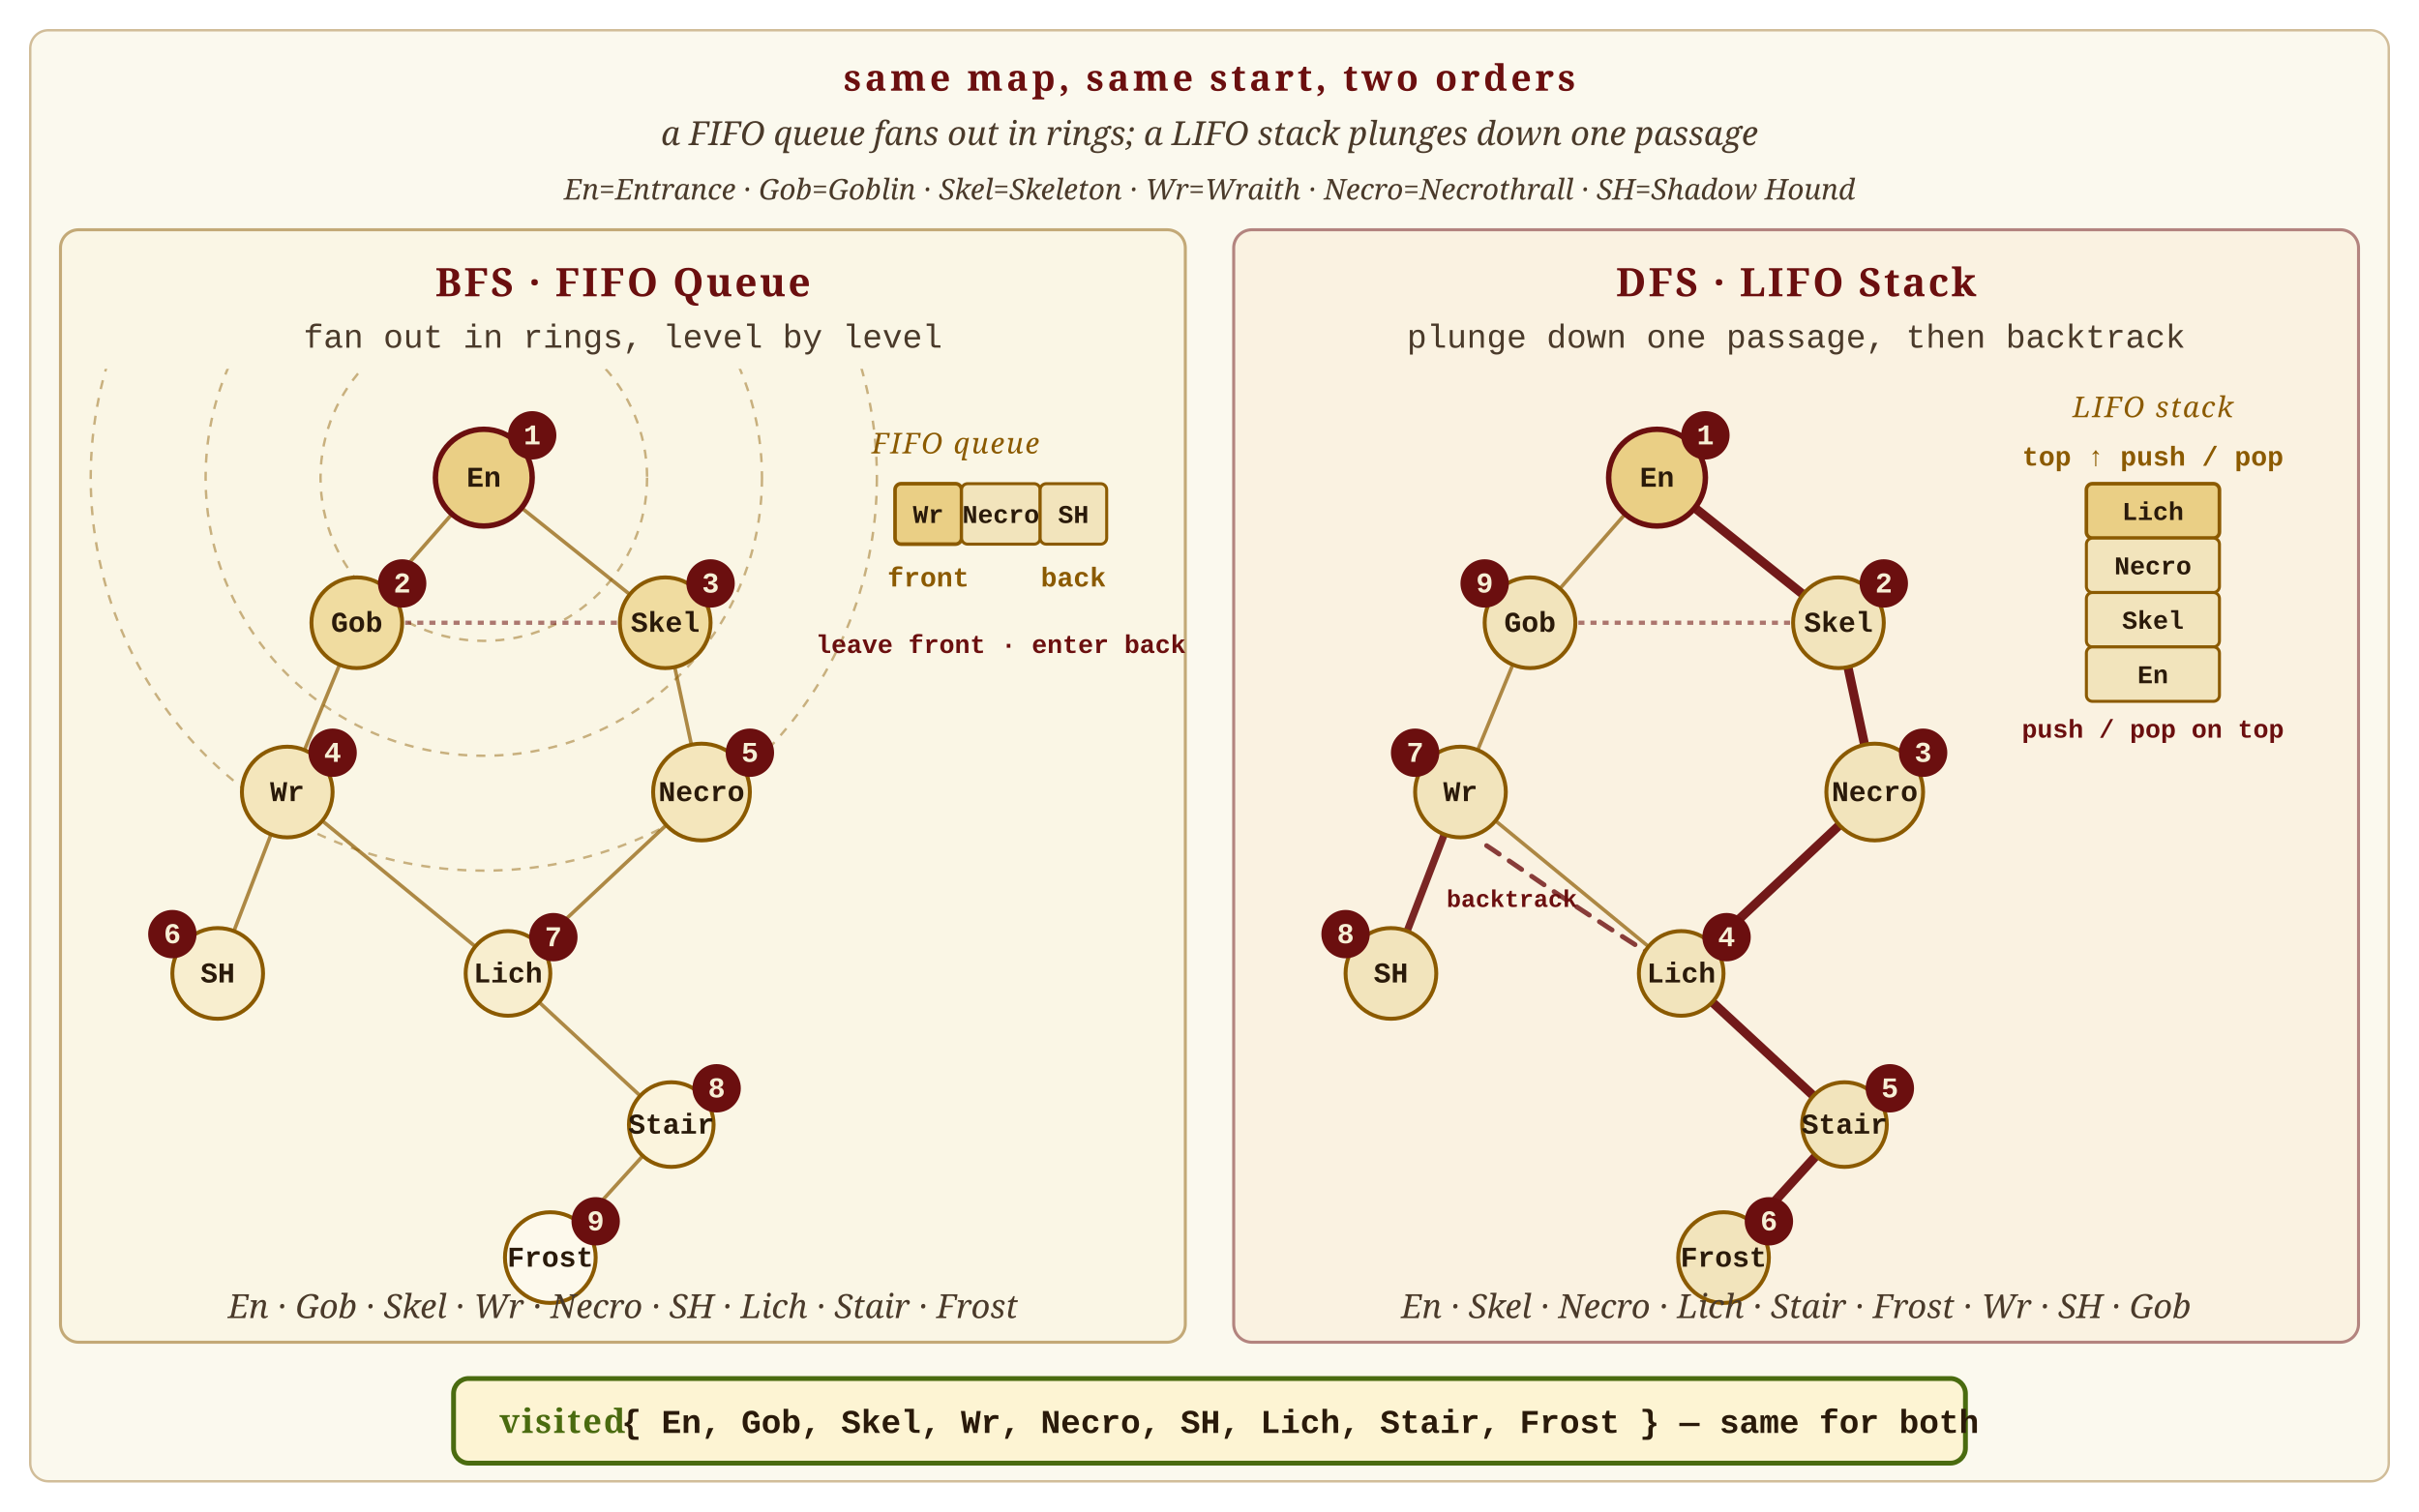
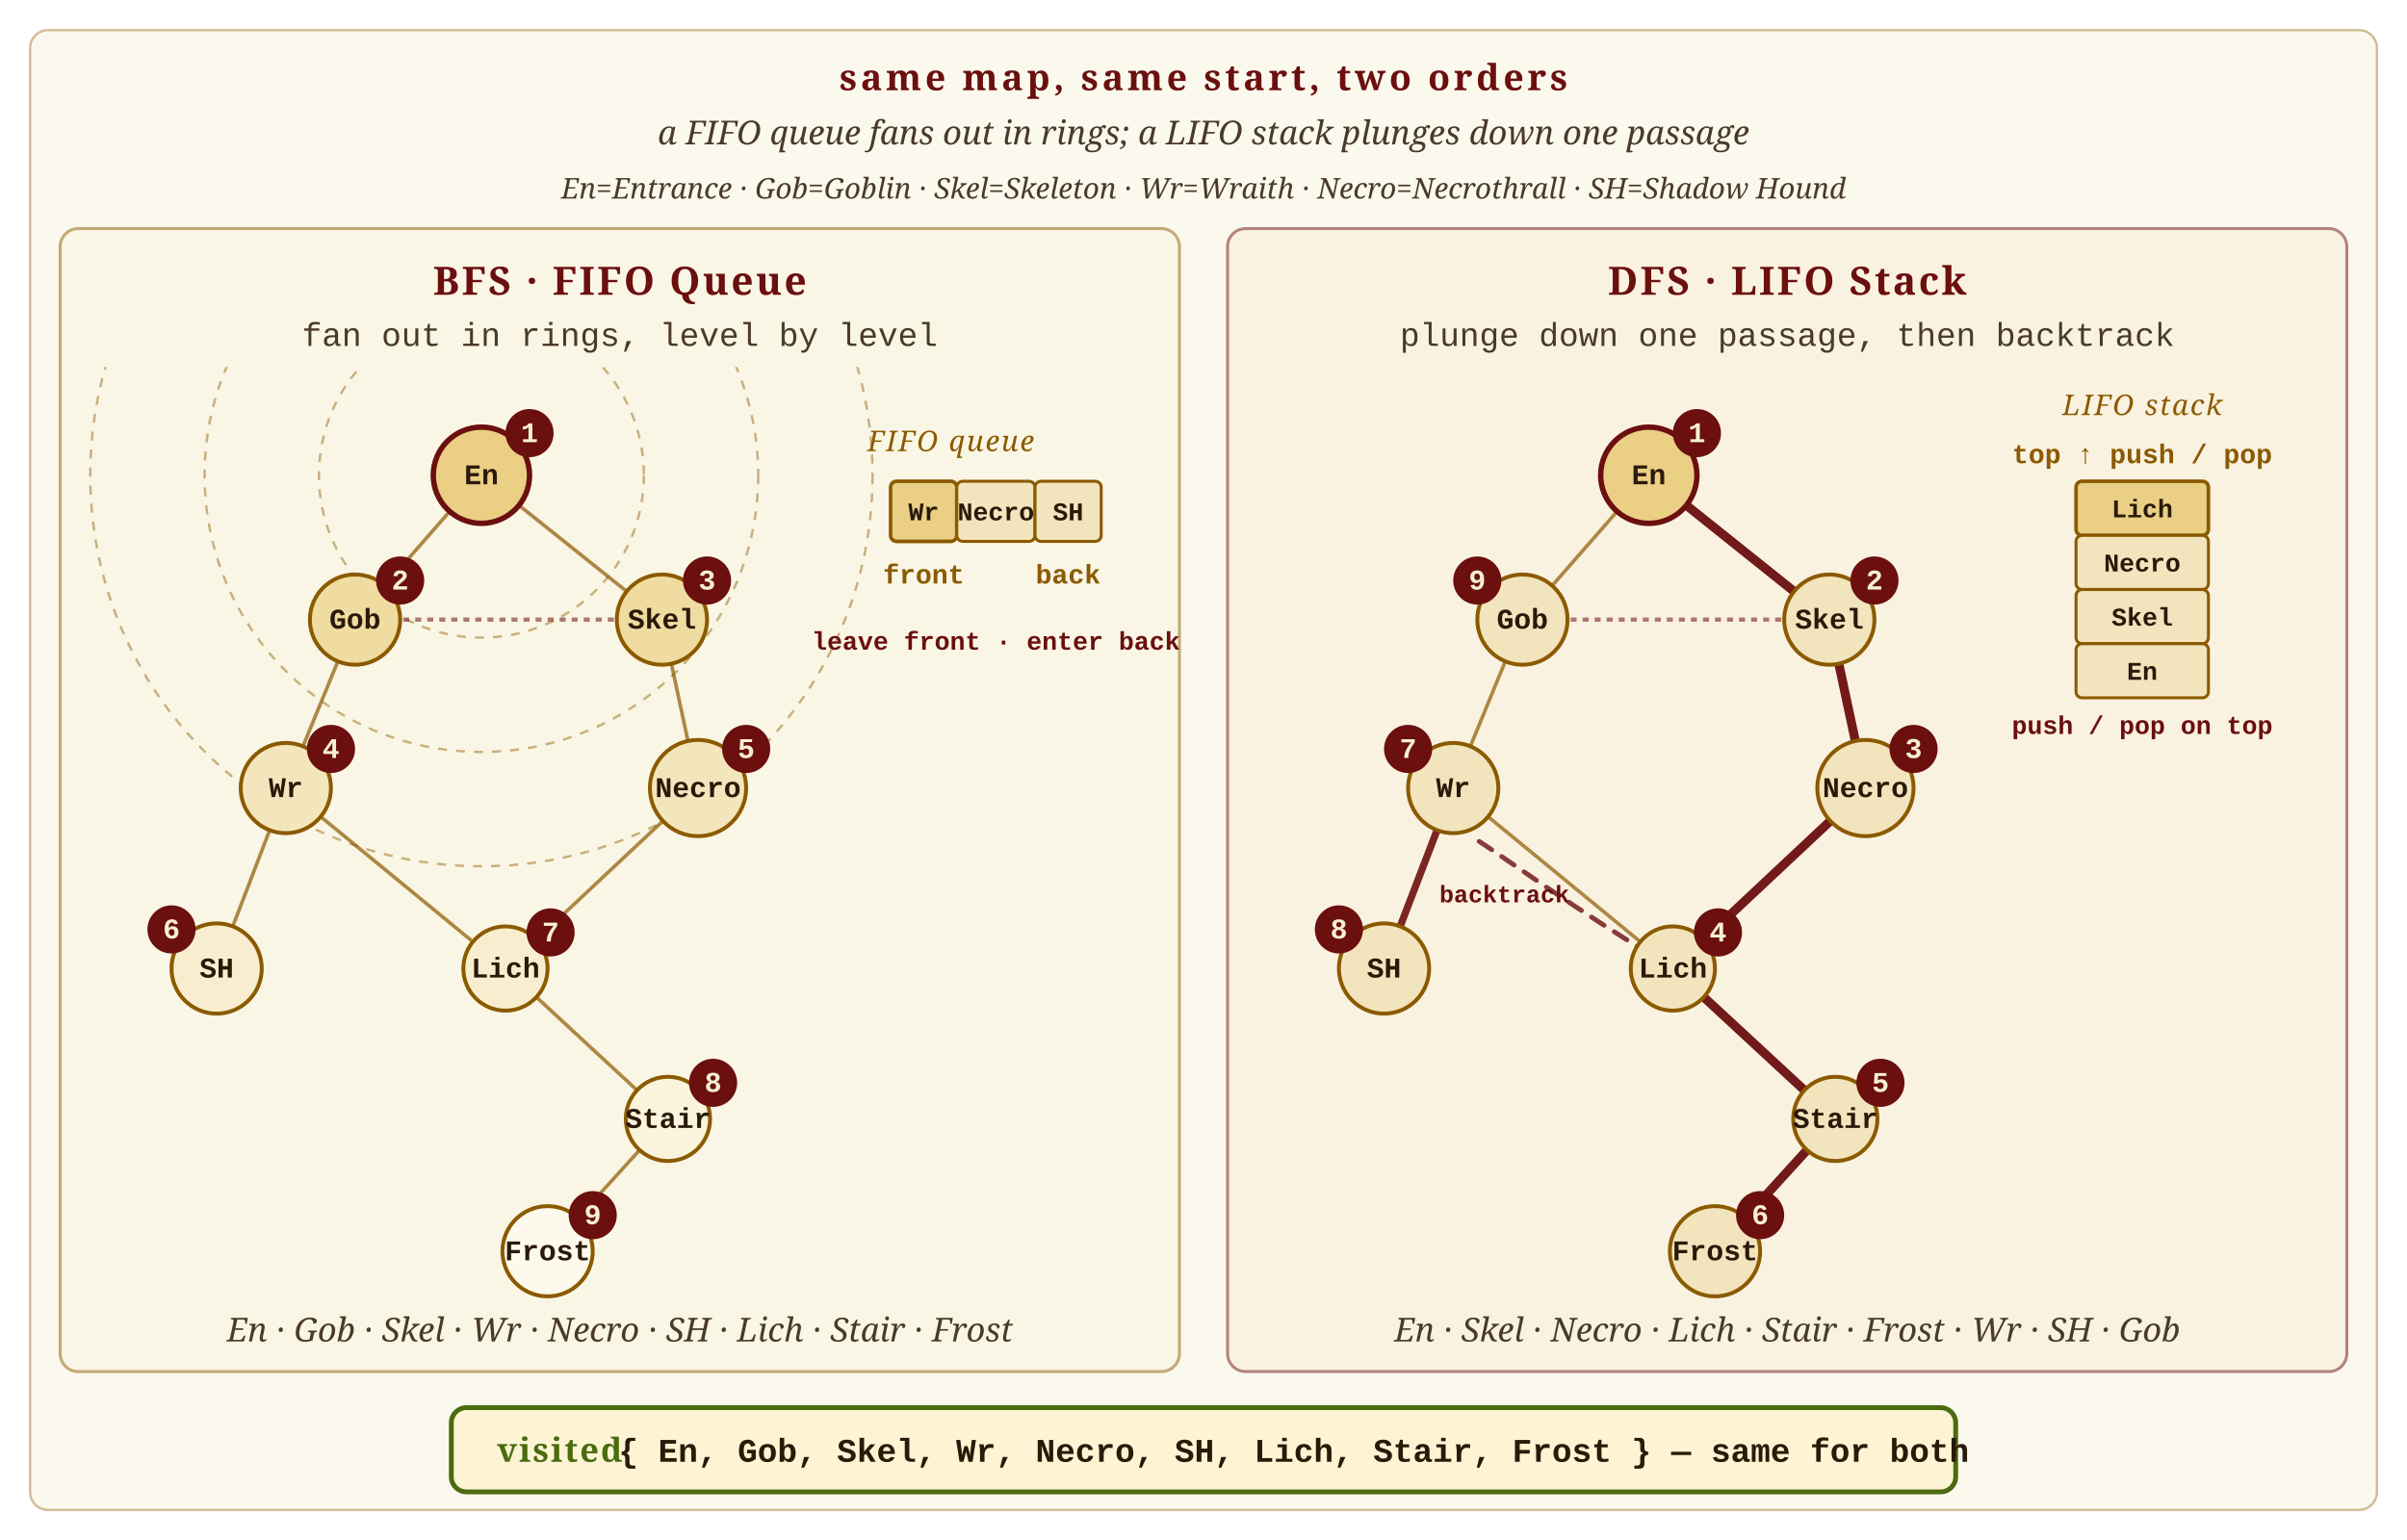
- <svg xmlns="http://www.w3.org/2000/svg" viewBox="0 0 800 500" role="img" aria-labelledby="bd-title bd-desc">
+ <svg xmlns="http://www.w3.org/2000/svg" viewBox="0 0 800 512" role="img" aria-labelledby="bd-title bd-desc">
  <style>
    .panel       { fill: #f6efd5; stroke: #8b5a00; stroke-width: 0.8; opacity: 0.4; }
    .col-bg-left { fill: #faf3dc; stroke: #8b5a00; stroke-width: 1.0; opacity: 0.5; }
    .col-bg-right{ fill: #faecd4; stroke: #6b0f0f; stroke-width: 1.0; opacity: 0.5; }
    .ring        { fill: none; stroke: #8b5a00; stroke-width: 0.8; stroke-dasharray: 3 3; opacity: 0.45; }
    .node        { fill: #f2e4bc; stroke: #8b5a00; stroke-width: 1.3; }
    .node-root   { fill: #eacf85; stroke: #6b0f0f; stroke-width: 1.8; }
    .lvl0        { fill: #eacf85; stroke: #6b0f0f; stroke-width: 1.8; }
    .lvl1        { fill: #f0dca0; stroke: #8b5a00; stroke-width: 1.3; }
    .lvl2        { fill: #f4e6bc; stroke: #8b5a00; stroke-width: 1.3; }
    .lvl3        { fill: #f8eecf; stroke: #8b5a00; stroke-width: 1.3; }
    .lvl4        { fill: #fbf4dd; stroke: #8b5a00; stroke-width: 1.3; }
    .lvl5        { fill: #fdf9ec; stroke: #8b5a00; stroke-width: 1.3; }
    .edge        { stroke: #8b5a00; stroke-width: 1.2; fill: none; opacity: 0.7; }
    .edge-cycle  { stroke: #6b0f0f; stroke-width: 1.4; fill: none; opacity: 0.55; stroke-dasharray: 2 2; }
    .edge-plunge { stroke: #6b0f0f; stroke-width: 3.0; fill: none; opacity: 0.95; stroke-linecap: round; }
    .edge-back   { stroke: #6b0f0f; stroke-width: 1.6; fill: none; opacity: 0.8; stroke-dasharray: 5 4; stroke-linecap: round; }
    .edge-branch { stroke: #6b0f0f; stroke-width: 2.4; fill: none; opacity: 0.9; stroke-linecap: round; }
    .node-label  { font-family: Consolas, 'Courier New', monospace; font-size: 9.5px; fill: #2a1a0a; font-weight: 700; text-anchor: middle; }
    .badge       { fill: #6b0f0f; }
    .badge-text  { font-family: Consolas, 'Courier New', monospace; font-size: 9.5px; fill: #f6efd5; font-weight: 700; text-anchor: middle; }
    .panel-title { font-family: Georgia, serif; font-size: 12px; fill: #6b0f0f; font-weight: 700; text-anchor: middle; text-transform: uppercase; letter-spacing: 0.10em; }
    .subtitle    { font-family: Georgia, serif; font-size: 11px; fill: #4a3a2a; font-style: italic; text-anchor: middle; }
    .col-title   { font-family: Georgia, serif; font-size: 13px; fill: #6b0f0f; font-weight: 700; text-anchor: middle; letter-spacing: 0.06em; }
    .col-tag     { font-family: Consolas, 'Courier New', monospace; font-size: 11px; fill: #4a3a2a; text-anchor: middle; }
    .lvl-tag     { font-family: Consolas, 'Courier New', monospace; font-size: 9px; fill: #8b5a00; text-anchor: end; }
    .strip-title { font-family: Georgia, serif; font-size: 9.5px; fill: #8b5a00; font-style: italic; text-transform: uppercase; letter-spacing: 0.06em; text-anchor: middle; }
    .cell        { fill: #f2e4bc; stroke: #8b5a00; stroke-width: 1.0; }
    .cell-head   { fill: #eacf85; stroke: #8b5a00; stroke-width: 1.2; }
    .cell-label  { font-family: Consolas, 'Courier New', monospace; font-size: 8.5px; fill: #2a1a0a; font-weight: 700; text-anchor: middle; }
    .op-small    { font-family: Consolas, 'Courier New', monospace; font-size: 9.5px; fill: #6b0f0f; font-weight: 700; text-anchor: middle; }
    .ptr-text    { font-family: Consolas, 'Courier New', monospace; font-size: 9px; fill: #8b5a00; font-weight: 700; text-anchor: middle; }
    .order       { font-family: Consolas, 'Courier New', monospace; font-size: 10px; fill: #2a1a0a; font-weight: 700; text-anchor: middle; }
    .col-caption { font-family: Georgia, serif; font-size: 11px; fill: #4a3a2a; font-style: italic; text-anchor: middle; }
    .vset-box    { fill: #fdf4d3; stroke: #4a6b0f; stroke-width: 1.6; }
    .vset-title  { font-family: Georgia, serif; font-size: 11px; fill: #4a6b0f; font-weight: 700; text-anchor: middle; text-transform: uppercase; letter-spacing: 0.06em; }
    .vset-code   { font-family: Consolas, 'Courier New', monospace; font-size: 11px; fill: #2a1a0a; font-weight: 700; text-anchor: middle; }
    .note-strong { font-family: Georgia, serif; font-size: 11.5px; fill: #6b0f0f; font-weight: 700; text-anchor: middle; }
  </style>
  <defs>
    <clipPath id="bfs-left-clip">
      <rect x="22" y="122" width="368" height="320" rx="6" />
    </clipPath>
  </defs>
-   <rect class="panel" x="10" y="10" width="780" height="480" rx="6" />
+   <rect class="panel" x="10" y="10" width="780" height="492" rx="6" />
  <text class="panel-title" x="400" y="30">same map, same start, two orders</text>
  <text class="subtitle" x="400" y="48">a FIFO queue fans out in rings; a LIFO stack plunges down one passage</text>
  <text class="col-caption" x="400" y="66" style="font-size:9.5px">En=Entrance · Gob=Goblin · Skel=Skeleton · Wr=Wraith · Necro=Necrothrall · SH=Shadow Hound</text>
-   <rect class="col-bg-left" x="20" y="76" width="372" height="368" rx="6" />
+   <rect class="col-bg-left" x="20" y="76" width="372" height="380" rx="6" />
  <text class="col-title" x="206" y="98">BFS · FIFO Queue</text>
  <text class="col-tag" x="206" y="115">fan out in rings, level by level</text>
  <g clip-path="url(#bfs-left-clip)">
    <circle class="ring" cx="160" cy="158" r="54" />
    <circle class="ring" cx="160" cy="158" r="92" />
    <circle class="ring" cx="160" cy="158" r="130" />
  </g>
  <line class="edge" x1="160" y1="158" x2="118" y2="206" />
  <line class="edge" x1="160" y1="158" x2="220" y2="206" />
  <line class="edge-cycle" x1="118" y1="206" x2="220" y2="206" />
  <line class="edge" x1="118" y1="206" x2="95" y2="262" />
  <line class="edge" x1="220" y1="206" x2="232" y2="262" />
  <line class="edge" x1="95" y1="262" x2="72" y2="322" />
  <line class="edge" x1="95" y1="262" x2="168" y2="322" />
  <line class="edge" x1="232" y1="262" x2="168" y2="322" />
  <line class="edge" x1="168" y1="322" x2="222" y2="372" />
  <line class="edge" x1="222" y1="372" x2="182" y2="416" />
  <circle class="lvl0" cx="160" cy="158" r="16" />
  <text class="node-label" x="160" y="161">En</text>
  <circle class="badge" cx="176" cy="144" r="8" />
  <text class="badge-text" x="176" y="147">1</text>
  <circle class="lvl1" cx="118" cy="206" r="15" />
  <text class="node-label" x="118" y="209">Gob</text>
  <circle class="badge" cx="133" cy="193" r="8" />
  <text class="badge-text" x="133" y="196">2</text>
  <circle class="lvl1" cx="220" cy="206" r="15" />
  <text class="node-label" x="220" y="209">Skel</text>
  <circle class="badge" cx="235" cy="193" r="8" />
  <text class="badge-text" x="235" y="196">3</text>
  <circle class="lvl2" cx="95" cy="262" r="15" />
  <text class="node-label" x="95" y="265">Wr</text>
  <circle class="badge" cx="110" cy="249" r="8" />
  <text class="badge-text" x="110" y="252">4</text>
  <circle class="lvl2" cx="232" cy="262" r="16" />
  <text class="node-label" x="232" y="265">Necro</text>
  <circle class="badge" cx="248" cy="249" r="8" />
  <text class="badge-text" x="248" y="252">5</text>
  <circle class="lvl3" cx="72" cy="322" r="15" />
  <text class="node-label" x="72" y="325">SH</text>
  <circle class="badge" cx="57" cy="309" r="8" />
  <text class="badge-text" x="57" y="312">6</text>
  <circle class="lvl3" cx="168" cy="322" r="14" />
  <text class="node-label" x="168" y="325">Lich</text>
  <circle class="badge" cx="183" cy="310" r="8" />
  <text class="badge-text" x="183" y="313">7</text>
  <circle class="lvl4" cx="222" cy="372" r="14" />
  <text class="node-label" x="222" y="375">Stair</text>
  <circle class="badge" cx="237" cy="360" r="8" />
  <text class="badge-text" x="237" y="363">8</text>
  <circle class="lvl5" cx="182" cy="416" r="15" />
  <text class="node-label" x="182" y="419">Frost</text>
  <circle class="badge" cx="197" cy="404" r="8" />
  <text class="badge-text" x="197" y="407">9</text>
  <text class="strip-title" x="316" y="150">FIFO queue</text>
  <rect class="cell-head" x="296" y="160" width="22" height="20" rx="2" />
  <text class="cell-label" x="307" y="173">Wr</text>
  <rect class="cell" x="318" y="160" width="26" height="20" rx="2" />
  <text class="cell-label" x="331" y="173">Necro</text>
  <rect class="cell" x="344" y="160" width="22" height="20" rx="2" />
  <text class="cell-label" x="355" y="173">SH</text>
  <text class="ptr-text" x="307" y="194">front</text>
  <text class="ptr-text" x="355" y="194">back</text>
  <text class="op-small" x="331" y="216" style="font-size:8.5px">leave front · enter back</text>
  <text class="order" x="206" y="416" style="opacity:0">x</text>
-   <text class="col-caption" x="206" y="436">En · Gob · Skel · Wr · Necro · SH · Lich · Stair · Frost</text>
-   <rect class="col-bg-right" x="408" y="76" width="372" height="368" rx="6" />
+   <text class="col-caption" x="206" y="446">En · Gob · Skel · Wr · Necro · SH · Lich · Stair · Frost</text>
+   <rect class="col-bg-right" x="408" y="76" width="372" height="380" rx="6" />
  <text class="col-title" x="594" y="98">DFS · LIFO Stack</text>
  <text class="col-tag" x="594" y="115">plunge down one passage, then backtrack</text>
  <line class="edge" x1="548" y1="158" x2="506" y2="206" />
  <line class="edge-cycle" x1="506" y1="206" x2="608" y2="206" />
  <line class="edge" x1="506" y1="206" x2="483" y2="262" />
  <line class="edge" x1="483" y1="262" x2="556" y2="322" />
  <path class="edge-plunge" d="M548,158 L608,206 L620,262 L556,322 L610,372 L570,416" />
  <line class="edge-branch" x1="483" y1="262" x2="460" y2="322" />
  <path class="edge-back" d="M556,322 C520,300 500,285 489,278" />
  <circle class="node-root" cx="548" cy="158" r="16" />
  <text class="node-label" x="548" y="161">En</text>
  <circle class="badge" cx="564" cy="144" r="8" />
  <text class="badge-text" x="564" y="147">1</text>
  <circle class="node" cx="506" cy="206" r="15" />
  <text class="node-label" x="506" y="209">Gob</text>
  <circle class="badge" cx="491" cy="193" r="8" />
  <text class="badge-text" x="491" y="196">9</text>
  <circle class="node" cx="608" cy="206" r="15" />
  <text class="node-label" x="608" y="209">Skel</text>
  <circle class="badge" cx="623" cy="193" r="8" />
  <text class="badge-text" x="623" y="196">2</text>
  <circle class="node" cx="483" cy="262" r="15" />
  <text class="node-label" x="483" y="265">Wr</text>
  <circle class="badge" cx="468" cy="249" r="8" />
  <text class="badge-text" x="468" y="252">7</text>
  <circle class="node" cx="620" cy="262" r="16" />
  <text class="node-label" x="620" y="265">Necro</text>
  <circle class="badge" cx="636" cy="249" r="8" />
  <text class="badge-text" x="636" y="252">3</text>
  <circle class="node" cx="460" cy="322" r="15" />
  <text class="node-label" x="460" y="325">SH</text>
  <circle class="badge" cx="445" cy="309" r="8" />
  <text class="badge-text" x="445" y="312">8</text>
  <circle class="node" cx="556" cy="322" r="14" />
  <text class="node-label" x="556" y="325">Lich</text>
  <circle class="badge" cx="571" cy="310" r="8" />
  <text class="badge-text" x="571" y="313">4</text>
  <circle class="node" cx="610" cy="372" r="14" />
  <text class="node-label" x="610" y="375">Stair</text>
  <circle class="badge" cx="625" cy="360" r="8" />
  <text class="badge-text" x="625" y="363">5</text>
  <circle class="node" cx="570" cy="416" r="15" />
  <text class="node-label" x="570" y="419">Frost</text>
  <circle class="badge" cx="585" cy="404" r="8" />
  <text class="badge-text" x="585" y="407">6</text>
  <text class="op-small" x="500" y="300" style="font-size:8px;fill:#6b0f0f">backtrack</text>
  <text class="strip-title" x="712" y="138">LIFO stack</text>
  <text class="ptr-text" x="712" y="154">top ↑ push / pop</text>
  <rect class="cell-head" x="690" y="160" width="44" height="18" rx="2" />
  <text class="cell-label" x="712" y="172">Lich</text>
  <rect class="cell" x="690" y="178" width="44" height="18" rx="2" />
  <text class="cell-label" x="712" y="190">Necro</text>
  <rect class="cell" x="690" y="196" width="44" height="18" rx="2" />
  <text class="cell-label" x="712" y="208">Skel</text>
  <rect class="cell" x="690" y="214" width="44" height="18" rx="2" />
  <text class="cell-label" x="712" y="226">En</text>
  <text class="op-small" x="712" y="244" style="font-size:8.5px">push / pop on top</text>
-   <text class="col-caption" x="594" y="436">En · Skel · Necro · Lich · Stair · Frost · Wr · SH · Gob</text>
-   <rect class="vset-box" x="150" y="456" width="500" height="28" rx="5" />
-   <text class="vset-title" x="186" y="474">visited</text>
-   <text class="vset-code" x="430" y="474">{ En, Gob, Skel, Wr, Necro, SH, Lich, Stair, Frost }  — same for both</text>
+   <text class="col-caption" x="594" y="446">En · Skel · Necro · Lich · Stair · Frost · Wr · SH · Gob</text>
+   <rect class="vset-box" x="150" y="468" width="500" height="28" rx="5" />
+   <text class="vset-title" x="186" y="486">visited</text>
+   <text class="vset-code" x="430" y="486">{ En, Gob, Skel, Wr, Necro, SH, Lich, Stair, Frost }  — same for both</text>
</svg>
